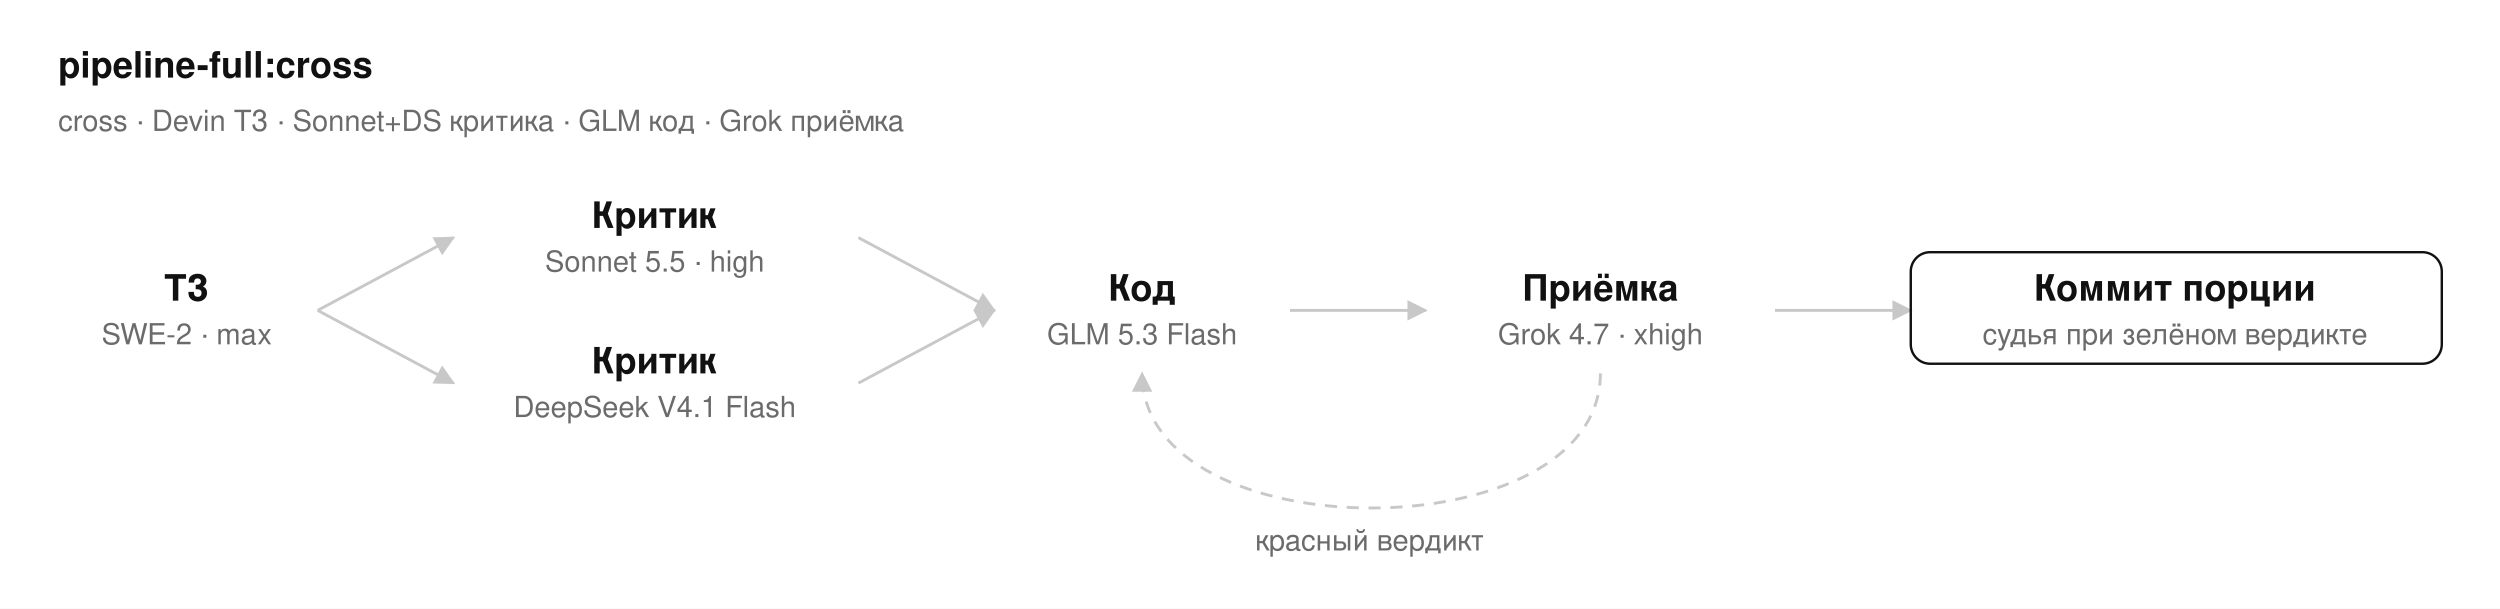
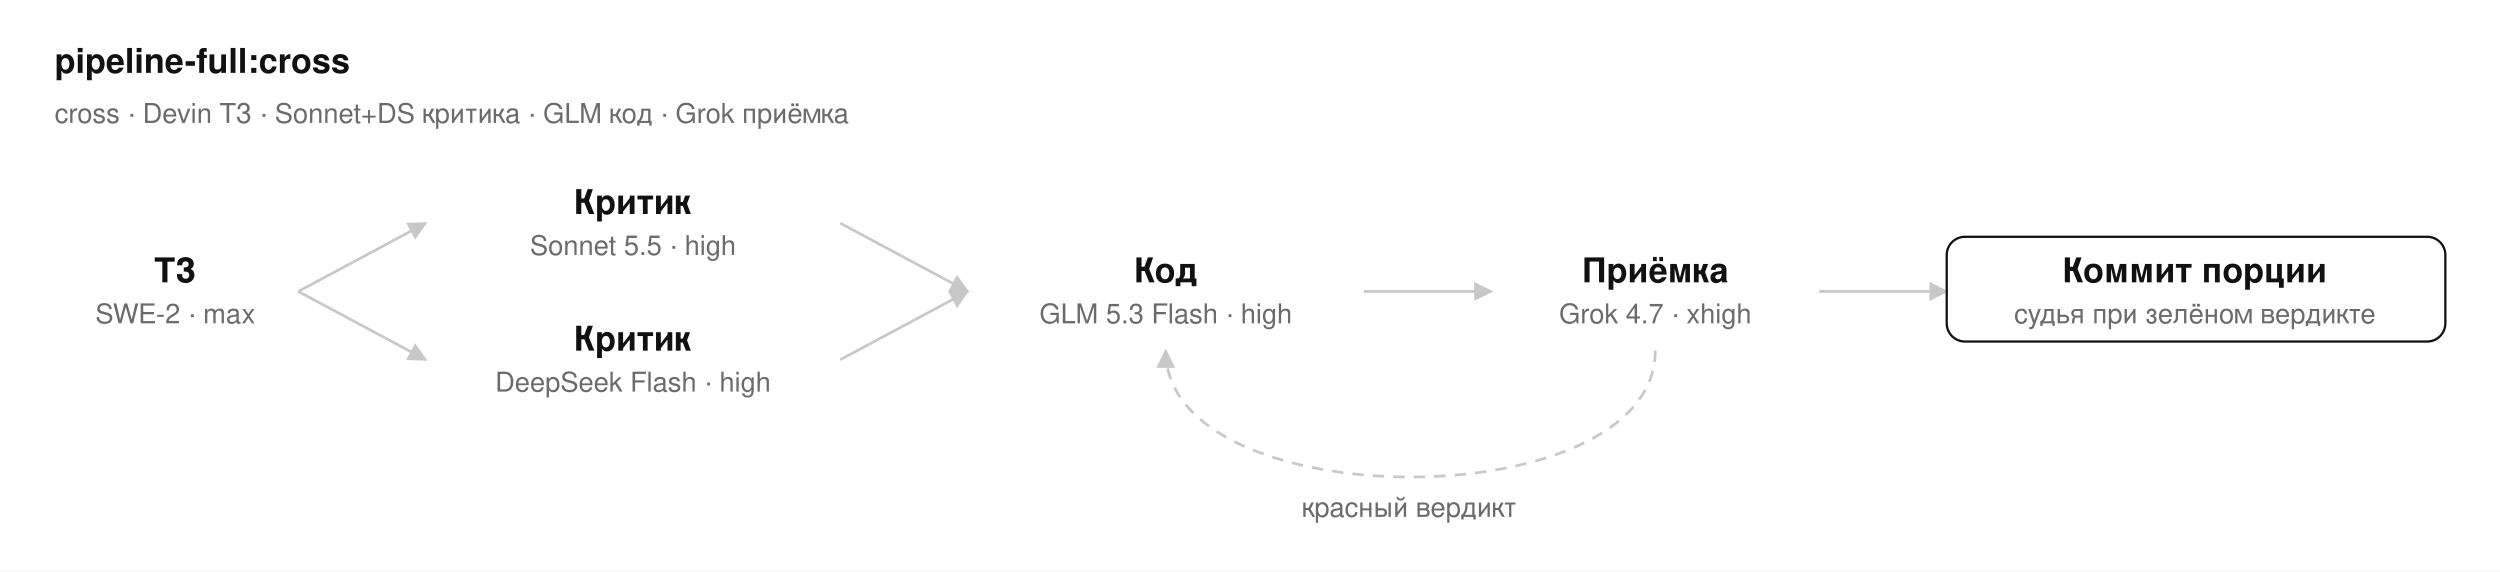
- <svg xmlns="http://www.w3.org/2000/svg" width="1031" height="251" viewBox="0 0 1031 251" font-family="-apple-system, 'Segoe UI', Helvetica, Arial, sans-serif">
+ <svg xmlns="http://www.w3.org/2000/svg" width="1098" height="251" viewBox="0 0 1098 251" font-family="-apple-system, 'Segoe UI', Helvetica, Arial, sans-serif">
  <defs>
    <marker id="arrow" viewBox="0 0 10 10" refX="9" refY="5" markerWidth="7" markerHeight="7" orient="auto-start-reverse">
      <path d="M0 0L10 5L0 10z" fill="#c8c8c8" />
    </marker>
  </defs>
  <rect width="100%" height="100%" fill="#fff" />
  <text x="24" y="32" text-anchor="start" font-size="15" font-weight="700" fill="#111">pipeline-full:cross</text>
  <text x="24" y="54" text-anchor="start" font-size="12" fill="#6b6b6b">cross · Devin ТЗ · Sonnet+DS критика · GLM код · Grok приёмка</text>
  <line x1="131" y1="128" x2="187" y2="98" stroke="#c8c8c8" stroke-width="1.2" marker-end="url(#arrow)" />
  <line x1="131" y1="128" x2="187" y2="158" stroke="#c8c8c8" stroke-width="1.2" marker-end="url(#arrow)" />
-   <line x1="354" y1="98" x2="410" y2="128" stroke="#c8c8c8" stroke-width="1.2" marker-end="url(#arrow)" />
-   <line x1="354" y1="158" x2="410" y2="128" stroke="#c8c8c8" stroke-width="1.2" marker-end="url(#arrow)" />
-   <line x1="532" y1="128" x2="588" y2="128" stroke="#c8c8c8" stroke-width="1.2" marker-end="url(#arrow)" />
-   <line x1="732" y1="128" x2="788" y2="128" stroke="#c8c8c8" stroke-width="1.2" marker-end="url(#arrow)" />
+   <line x1="369" y1="98" x2="425" y2="128" stroke="#c8c8c8" stroke-width="1.2" marker-end="url(#arrow)" />
+   <line x1="369" y1="158" x2="425" y2="128" stroke="#c8c8c8" stroke-width="1.2" marker-end="url(#arrow)" />
+   <line x1="599" y1="128" x2="655" y2="128" stroke="#c8c8c8" stroke-width="1.2" marker-end="url(#arrow)" />
+   <line x1="799" y1="128" x2="855" y2="128" stroke="#c8c8c8" stroke-width="1.2" marker-end="url(#arrow)" />
  <text x="77" y="124" text-anchor="middle" font-size="15" font-weight="700" fill="#111">ТЗ</text>
  <text x="77" y="142" text-anchor="middle" font-size="12" fill="#6b6b6b">SWE-2 · max</text>
-   <text x="270" y="94" text-anchor="middle" font-size="15" font-weight="700" fill="#111">Критик</text>
-   <text x="270" y="112" text-anchor="middle" font-size="12" fill="#6b6b6b">Sonnet 5.5 · high</text>
-   <text x="270" y="154" text-anchor="middle" font-size="15" font-weight="700" fill="#111">Критик</text>
-   <text x="270" y="172" text-anchor="middle" font-size="12" fill="#6b6b6b">DeepSeek V4.1 Flash</text>
-   <text x="471" y="124" text-anchor="middle" font-size="15" font-weight="700" fill="#111">Код</text>
-   <text x="471" y="142" text-anchor="middle" font-size="12" fill="#6b6b6b">GLM 5.3 Flash</text>
-   <text x="660" y="124" text-anchor="middle" font-size="15" font-weight="700" fill="#111">Приёмка</text>
-   <text x="660" y="142" text-anchor="middle" font-size="12" fill="#6b6b6b">Grok 4.7 · xhigh</text>
-   <rect x="788" y="104" width="219" height="46" rx="8" fill="none" stroke="#111" stroke-width="1" />
-   <text x="897" y="124" text-anchor="middle" font-size="15" font-weight="700" fill="#111">Коммит порции</text>
-   <text x="897" y="142" text-anchor="middle" font-size="12" fill="#6b6b6b">судья при зелёном вердикте</text>
-   <path d="M660 154 C660 228 471 228 471 154" fill="none" stroke="#c8c8c8" stroke-width="1.2" stroke-dasharray="5 4" marker-end="url(#arrow)" />
-   <text x="565" y="227" text-anchor="middle" font-size="12" fill="#6b6b6b">красный вердикт</text>
+   <text x="278" y="94" text-anchor="middle" font-size="15" font-weight="700" fill="#111">Критик</text>
+   <text x="278" y="112" text-anchor="middle" font-size="12" fill="#6b6b6b">Sonnet 5.5 · high</text>
+   <text x="278" y="154" text-anchor="middle" font-size="15" font-weight="700" fill="#111">Критик</text>
+   <text x="278" y="172" text-anchor="middle" font-size="12" fill="#6b6b6b">DeepSeek Flash · high</text>
+   <text x="512" y="124" text-anchor="middle" font-size="15" font-weight="700" fill="#111">Код</text>
+   <text x="512" y="142" text-anchor="middle" font-size="12" fill="#6b6b6b">GLM 5.3 Flash · high</text>
+   <text x="727" y="124" text-anchor="middle" font-size="15" font-weight="700" fill="#111">Приёмка</text>
+   <text x="727" y="142" text-anchor="middle" font-size="12" fill="#6b6b6b">Grok 4.7 · xhigh</text>
+   <rect x="855" y="104" width="219" height="46" rx="8" fill="none" stroke="#111" stroke-width="1" />
+   <text x="964" y="124" text-anchor="middle" font-size="15" font-weight="700" fill="#111">Коммит порции</text>
+   <text x="964" y="142" text-anchor="middle" font-size="12" fill="#6b6b6b">судья при зелёном вердикте</text>
+   <path d="M727 154 C727 228 512 228 512 154" fill="none" stroke="#c8c8c8" stroke-width="1.2" stroke-dasharray="5 4" marker-end="url(#arrow)" />
+   <text x="619" y="227" text-anchor="middle" font-size="12" fill="#6b6b6b">красный вердикт</text>
</svg>
